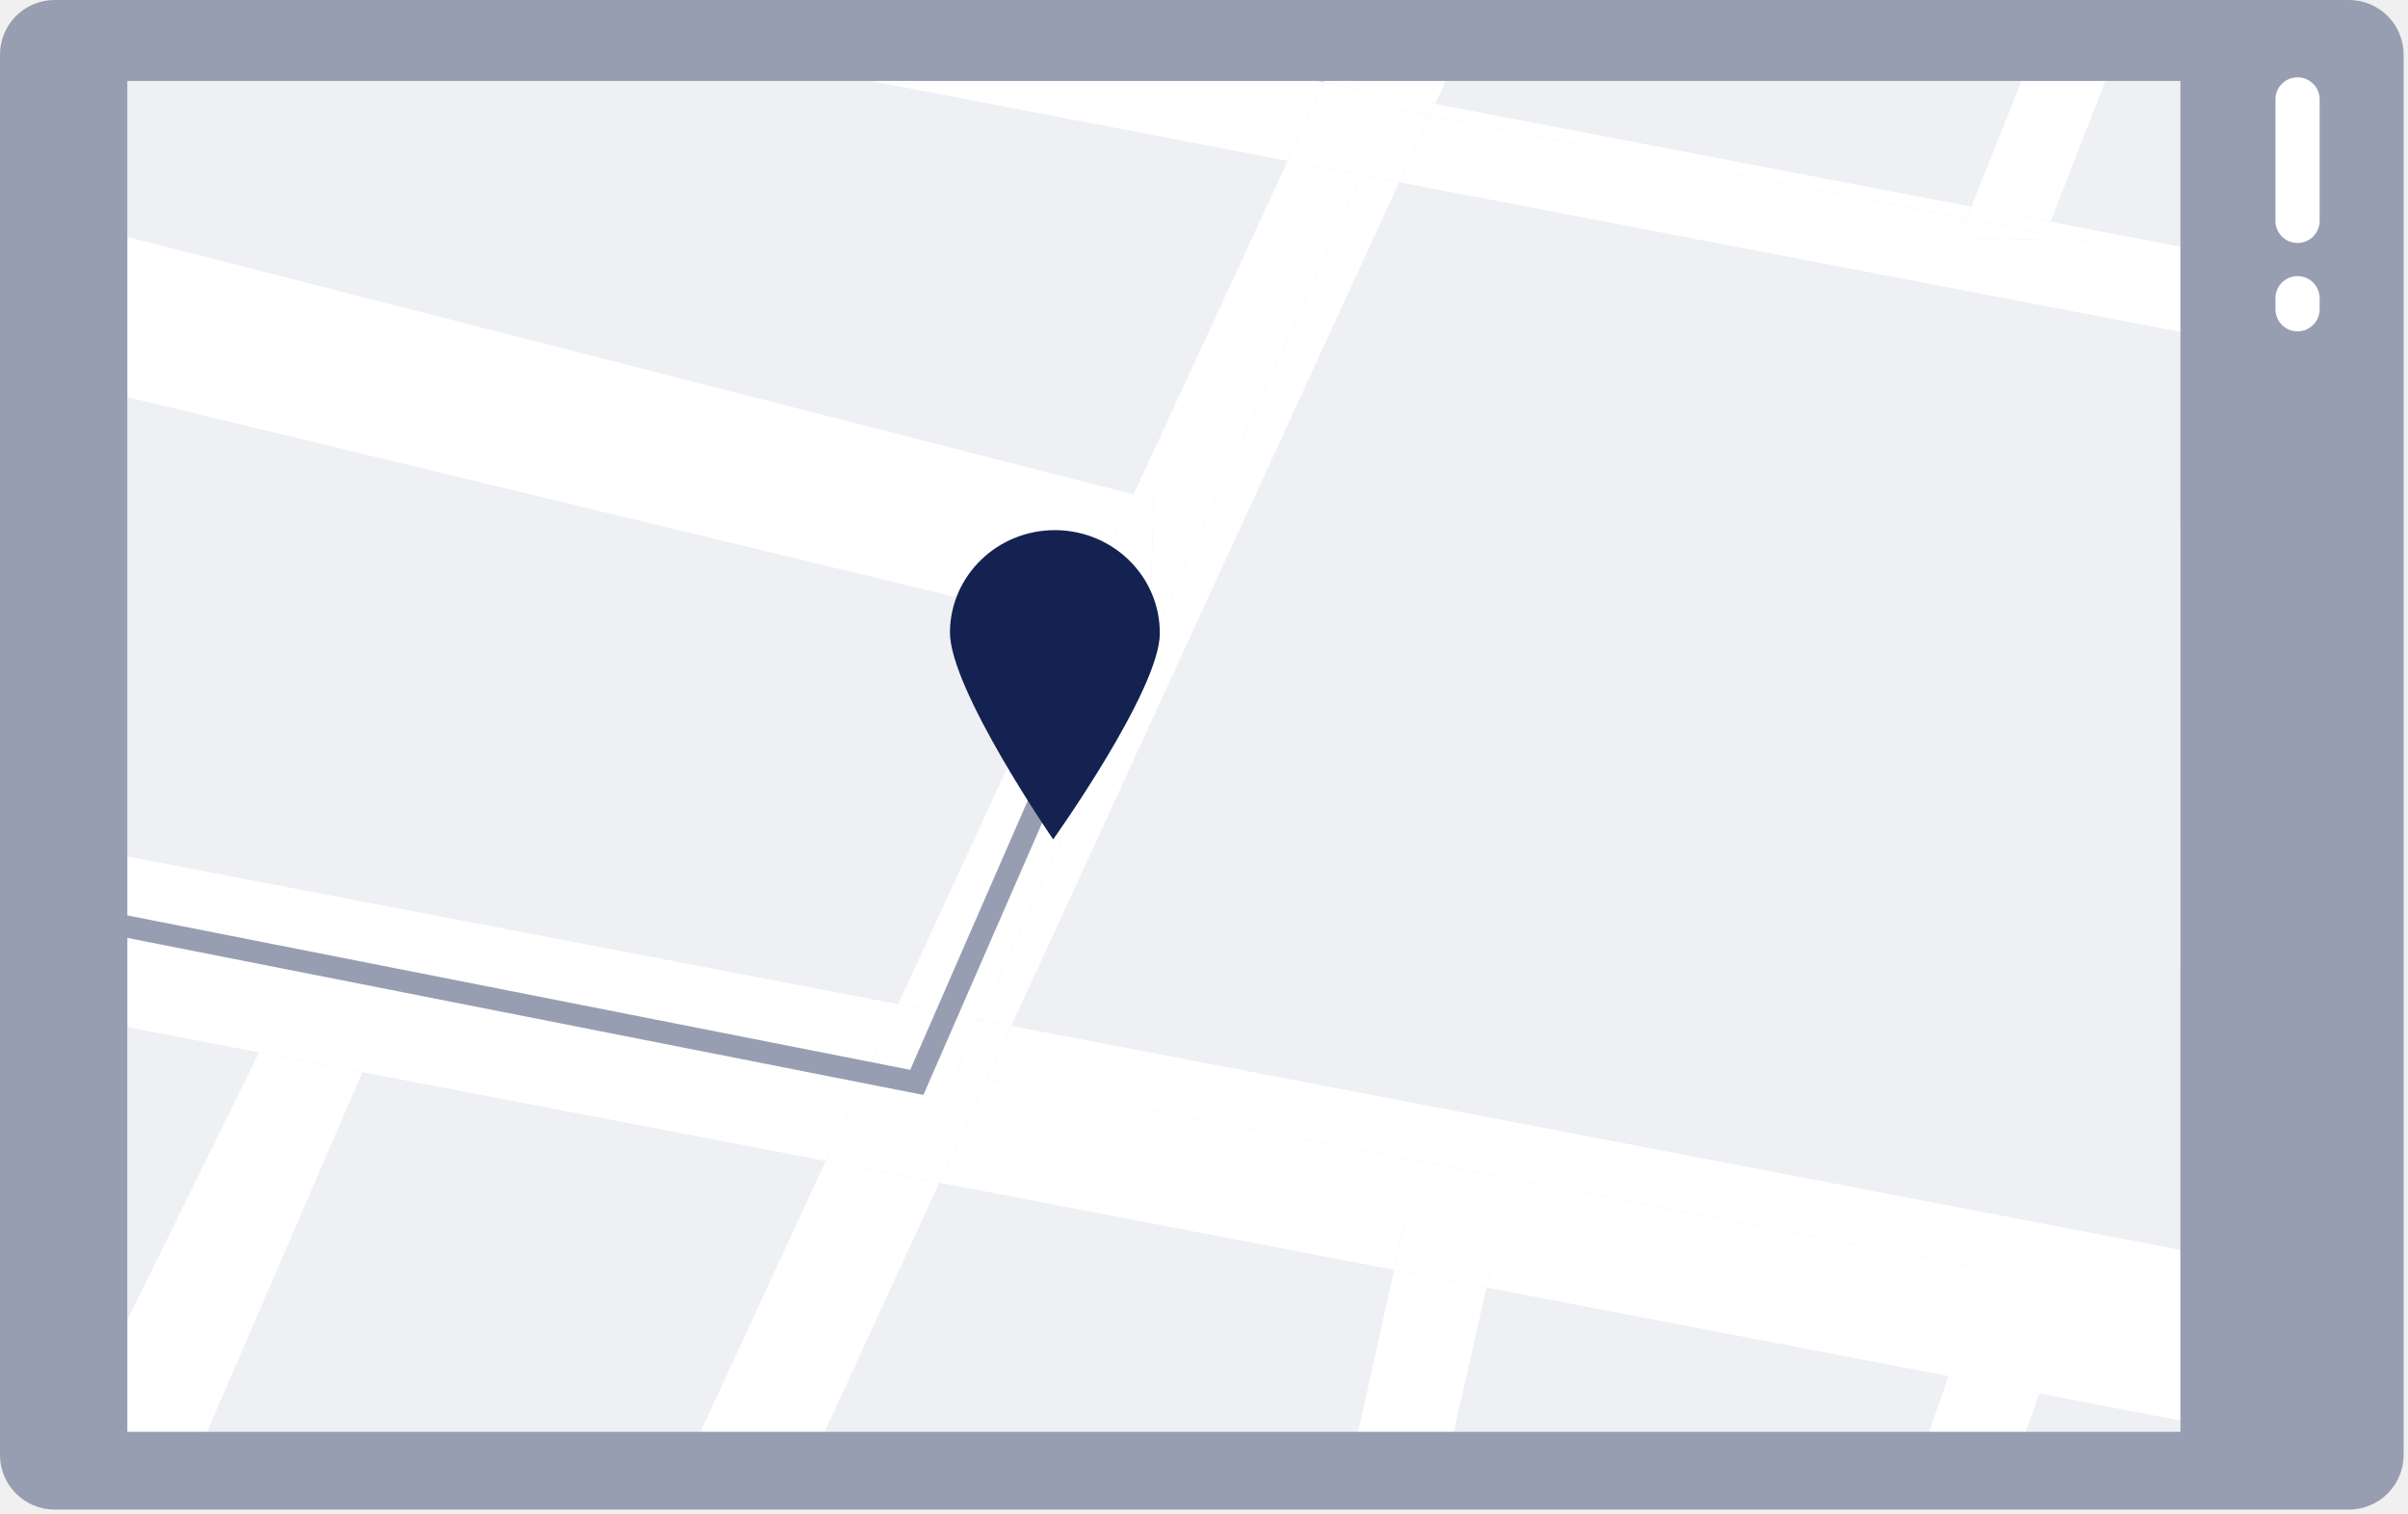
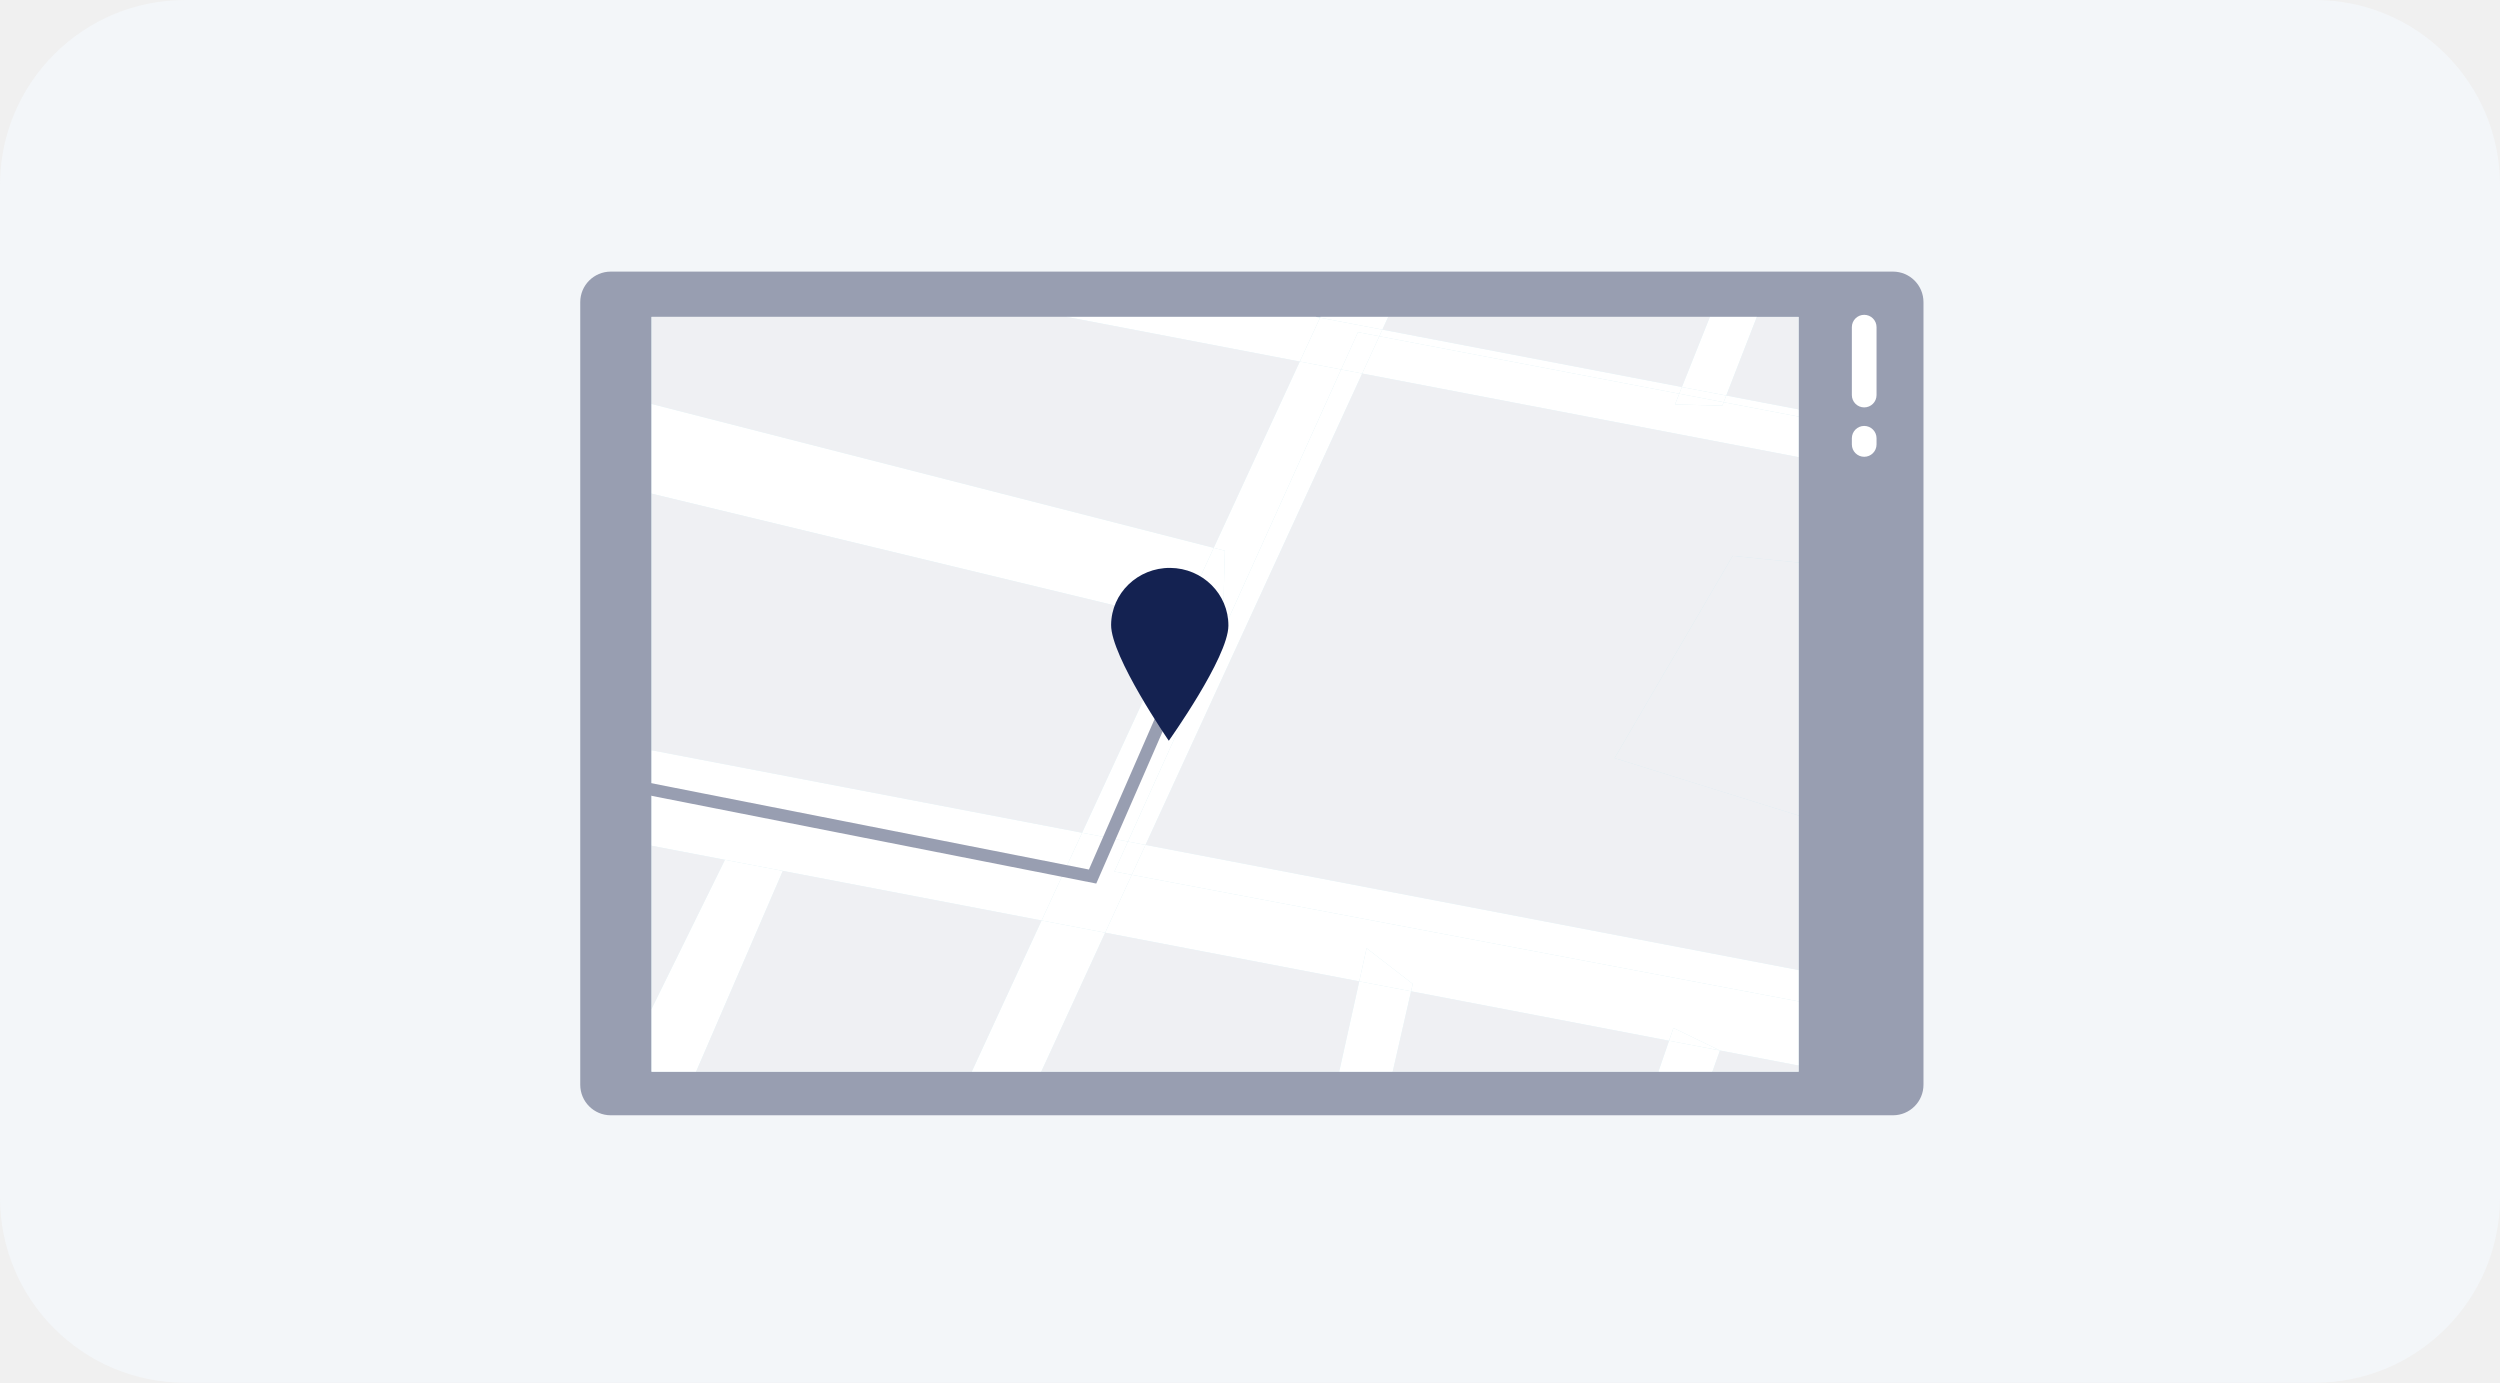
- <svg xmlns="http://www.w3.org/2000/svg" width="218" height="137" viewBox="0 0 218 137" fill="none">
-   <path d="M217.604 4.946L217.604 131.73C217.604 134.462 215.389 136.676 212.656 136.676L4.946 136.676C2.214 136.676 -0 134.462 -0 131.73L-0 4.946C-0 2.214 2.214 -6.2153e-05 4.946 -6.21388e-05L212.656 -6.10608e-05C215.389 -6.10467e-05 217.604 2.214 217.604 4.946Z" fill="#989EB1" />
-   <path d="M197.379 129.619L197.379 7.337L11.544 7.337L11.544 129.619L197.379 129.619Z" fill="#D5ECF1" />
-   <path d="M208 7C209.105 7 210 7.895 210 9L210 20C210 21.105 209.105 22 208 22C206.895 22 206 21.105 206 20L206 9C206 7.895 206.895 7 208 7Z" fill="white" />
-   <path d="M208 25C209.105 25 210 25.895 210 27L210 28C210 29.105 209.105 30 208 30C206.895 30 206 29.105 206 28L206 27C206 25.895 206.895 25 208 25Z" fill="white" />
-   <path d="M183.405 129.619L197.379 129.619L197.379 128.621L184.629 126.177L183.405 129.619Z" fill="#EFF0F3" />
-   <path d="M178.47 18.701L183.002 7.338L130.889 7.338L129.94 9.401L178.47 18.701Z" fill="#EFF0F3" />
-   <path d="M11.544 93.008L11.544 119.455L23.443 95.288L11.544 93.008Z" fill="#EFF0F3" />
-   <path d="M197.379 22.325L197.379 7.338L190.608 7.338L185.651 20.078L197.379 22.325Z" fill="#EFF0F3" />
-   <path d="M85.036 107.092L74.681 129.619L122.949 129.619L126.197 114.98L85.036 107.092Z" fill="#EFF0F3" />
-   <path d="M134.591 116.589L131.615 129.619L174.655 129.619L176.387 124.598L134.591 116.589Z" fill="#EFF0F3" />
-   <path d="M32.817 97.084L18.765 129.619L63.417 129.619L74.736 105.118L32.817 97.084Z" fill="#EFF0F3" />
-   <path d="M97.137 56.63L11.546 35.966L11.546 77.541L81.302 90.909L97.137 56.63Z" fill="#EFF0F3" />
-   <path d="M116.566 14.572L78.817 7.338L11.545 7.338L11.545 21.441L102.623 44.754L116.566 14.572Z" fill="#EFF0F3" />
-   <path d="M91.57 92.877L197.379 113.154L197.379 88.12L167.56 78.811L186.692 46.055L197.379 47.138L197.379 30.059L126.673 16.509L91.57 92.877Z" fill="#EFF0F3" />
-   <path d="M25.73 95.726L32.816 97.084L74.736 105.118L81.301 90.909L11.545 77.541L11.545 93.008L23.444 95.288L25.73 95.726Z" fill="white" />
-   <path d="M23.443 95.288L11.544 93.008L23.443 95.288L23.443 95.288Z" fill="white" />
-   <path d="M85.036 107.092L126.197 114.98L127.389 109.61L134.864 115.398L134.591 116.589L176.387 124.598L177.099 122.535L184.629 126.177L197.379 128.622L197.379 118.227L89.344 97.719L85.036 107.092Z" fill="white" />
-   <path d="M89.344 97.719L197.379 118.227L197.379 113.154L91.57 92.877L89.344 97.719Z" fill="white" />
-   <path d="M178.037 19.783L178.469 18.701L129.939 9.401L129.447 10.472L178.037 19.783Z" fill="white" />
-   <path d="M185.229 21.162L197.379 23.489L197.379 22.325L185.651 20.078L185.229 21.162Z" fill="white" />
-   <path d="M119.848 7.467L119.171 7.337L78.816 7.337L116.565 14.572L119.848 7.467Z" fill="white" />
-   <path d="M185.014 21.715L177.346 21.518L178.038 19.783L129.448 10.472L126.673 16.509L197.379 30.059L197.379 23.489L185.229 21.161L185.014 21.715Z" fill="white" />
-   <path d="M74.737 105.118L63.419 129.619L74.682 129.619L85.037 107.092L74.737 105.118Z" fill="white" />
-   <path d="M123.26 15.854L116.566 14.572L102.622 44.754L104.424 45.216L104.087 58.309L97.135 56.63L81.301 90.909L88.723 92.331L123.26 15.854Z" fill="white" />
-   <path d="M119.849 7.467L129.94 9.401L130.889 7.337L119.908 7.337L119.849 7.467Z" fill="white" />
-   <path d="M88.724 92.331L91.571 92.877L126.674 16.509L123.261 15.854L88.724 92.331Z" fill="white" />
-   <path d="M88.723 92.331L81.301 90.909L74.736 105.118L85.036 107.092L89.344 97.719L86.531 97.185L88.723 92.331Z" fill="white" />
-   <path d="M86.532 97.185L89.344 97.719L91.57 92.877L88.724 92.331L86.532 97.185Z" fill="white" />
-   <path d="M123.262 15.854L125.992 9.809L129.45 10.472L129.941 9.401L119.85 7.467L116.568 14.572L123.262 15.854Z" fill="white" />
-   <path d="M123.259 15.854L126.672 16.509L129.447 10.472L125.99 9.809L123.259 15.854Z" fill="white" />
-   <path d="M185.651 20.078L190.607 7.337L183.001 7.337L178.469 18.701L185.651 20.078Z" fill="white" />
-   <path d="M185.229 21.161L185.65 20.078L178.469 18.701L178.037 19.783L185.229 21.161Z" fill="white" />
-   <path d="M177.347 21.518L185.015 21.715L185.23 21.161L178.039 19.783L177.347 21.518Z" fill="white" />
-   <path d="M25.73 95.726L23.444 95.288L11.544 119.455L11.544 129.619L18.764 129.619L32.816 97.084L25.73 95.726Z" fill="white" />
-   <path d="M23.445 95.288L25.732 95.727L23.445 95.288L23.445 95.288Z" fill="white" />
-   <path d="M176.387 124.598L174.655 129.619L183.405 129.619L184.629 126.177L176.387 124.598Z" fill="white" />
-   <path d="M177.099 122.535L176.387 124.598L184.629 126.177L177.099 122.535Z" fill="white" />
-   <path d="M126.198 114.98L122.949 129.619L131.616 129.619L134.592 116.589L126.198 114.98Z" fill="white" />
-   <path d="M134.865 115.398L127.39 109.61L126.199 114.98L134.593 116.589L134.865 115.398Z" fill="white" />
-   <path d="M102.623 44.754L11.545 21.441L11.545 35.966L97.136 56.63L102.623 44.754Z" fill="white" />
-   <path d="M104.426 45.216L102.624 44.755L97.137 56.631L104.089 58.31L104.426 45.216Z" fill="white" />
-   <path d="M167.562 78.811L197.381 88.12L197.381 47.138L186.694 46.055L167.562 78.811Z" fill="#EFF0F3" />
-   <path d="M95 70.5L83 98L9.5 83.5" stroke="#989EB1" stroke-width="2" />
-   <path d="M105 57.382C104.957 62.52 95.345 76 95.345 76C95.345 76 85.957 62.364 86 57.226C86.043 52.088 90.33 47.957 95.577 48C100.824 48.044 105.042 52.244 105 57.382Z" fill="#142251" />
+ <svg xmlns="http://www.w3.org/2000/svg" width="405" height="224" viewBox="0 0 405 224" fill="none">
+   <rect x="0" width="405" height="224" rx="30" fill="#F3F6F9" />
+   <path d="M311.604 48.946L311.604 175.73C311.604 178.462 309.389 180.676 306.657 180.676L98.946 180.676C96.215 180.676 94 178.462 94 175.73L94 48.946C94 46.214 96.215 44 98.946 44L306.657 44C309.389 44 311.604 46.214 311.604 48.946Z" fill="#989EB1" />
+   <path d="M291.379 173.619L291.379 51.337L105.545 51.337L105.545 173.619L291.379 173.619Z" fill="#D5ECF1" />
+   <path d="M302 51C303.105 51 304 51.895 304 53L304 64C304 65.105 303.105 66 302 66C300.896 66 300 65.105 300 64L300 53C300 51.895 300.896 51 302 51Z" fill="white" />
+   <path d="M302 69C303.105 69 304 69.895 304 71L304 72C304 73.105 303.105 74 302 74C300.896 74 300 73.105 300 72L300 71C300 69.895 300.896 69 302 69Z" fill="white" />
+   <path d="M277.405 173.619L291.379 173.619L291.379 172.621L278.629 170.177L277.405 173.619Z" fill="#EFF0F3" />
+   <path d="M272.47 62.701L277.002 51.337L224.889 51.337L223.94 53.401L272.47 62.701Z" fill="#EFF0F3" />
+   <path d="M105.545 137.008L105.545 163.455L117.444 139.288L105.545 137.008Z" fill="#EFF0F3" />
+   <path d="M291.379 66.325L291.379 51.338L284.608 51.338L279.651 64.078L291.379 66.325Z" fill="#EFF0F3" />
+   <path d="M179.036 151.092L168.681 173.619L216.949 173.619L220.198 158.98L179.036 151.092Z" fill="#EFF0F3" />
+   <path d="M228.591 160.589L225.615 173.619L268.655 173.619L270.387 168.598L228.591 160.589Z" fill="#EFF0F3" />
+   <path d="M126.817 141.084L112.765 173.619L157.418 173.619L168.737 149.118L126.817 141.084Z" fill="#EFF0F3" />
+   <path d="M191.137 100.63L105.546 79.966L105.546 121.541L175.302 134.909L191.137 100.63Z" fill="#EFF0F3" />
+   <path d="M210.567 58.572L172.817 51.337L105.545 51.337L105.545 65.441L196.623 88.754L210.567 58.572Z" fill="#EFF0F3" />
+   <path d="M185.57 136.877L291.379 157.154L291.379 132.12L261.56 122.811L280.692 90.055L291.379 91.138L291.379 74.059L220.673 60.509L185.57 136.877Z" fill="#EFF0F3" />
+   <path d="M119.731 139.726L126.817 141.084L168.736 149.118L175.301 134.909L105.545 121.541L105.545 137.008L117.444 139.288L119.731 139.726Z" fill="white" />
+   <path d="M117.444 139.288L105.545 137.008L117.444 139.288L117.444 139.288Z" fill="white" />
+   <path d="M179.036 151.092L220.197 158.98L221.389 153.61L228.864 159.398L228.591 160.589L270.387 168.598L271.1 166.535L278.629 170.177L291.379 172.622L291.379 162.227L183.344 141.719L179.036 151.092Z" fill="white" />
+   <path d="M183.344 141.719L291.379 162.227L291.379 157.154L185.57 136.877L183.344 141.719Z" fill="white" />
+   <path d="M272.037 63.783L272.469 62.701L223.939 53.401L223.447 54.472L272.037 63.783Z" fill="white" />
+   <path d="M279.23 65.162L291.379 67.49L291.379 66.325L279.651 64.078L279.23 65.162Z" fill="white" />
+   <path d="M213.848 51.467L213.171 51.337L172.816 51.337L210.566 58.572L213.848 51.467Z" fill="white" />
+   <path d="M279.014 65.715L271.347 65.518L272.038 63.783L223.448 54.471L220.673 60.509L291.379 74.059L291.379 67.489L279.23 65.161L279.014 65.715Z" fill="white" />
+   <path d="M168.738 149.118L157.419 173.619L168.682 173.619L179.037 151.092L168.738 149.118Z" fill="white" />
+   <path d="M217.26 59.854L210.566 58.572L196.622 88.754L198.425 89.216L198.087 102.309L191.136 100.63L175.301 134.909L182.723 136.331L217.26 59.854Z" fill="white" />
+   <path d="M213.849 51.467L223.94 53.401L224.889 51.337L213.909 51.337L213.849 51.467Z" fill="white" />
+   <path d="M182.724 136.331L185.571 136.877L220.674 60.509L217.261 59.854L182.724 136.331Z" fill="white" />
+   <path d="M182.723 136.331L175.301 134.909L168.736 149.118L179.036 151.092L183.344 141.719L180.532 141.185L182.723 136.331Z" fill="white" />
+   <path d="M180.532 141.185L183.345 141.719L185.571 136.877L182.724 136.331L180.532 141.185Z" fill="white" />
+   <path d="M217.262 59.854L219.992 53.809L223.45 54.472L223.942 53.401L213.85 51.467L210.568 58.572L217.262 59.854Z" fill="white" />
+   <path d="M217.26 59.854L220.673 60.509L223.448 54.472L219.99 53.809L217.26 59.854Z" fill="white" />
+   <path d="M279.651 64.078L284.608 51.337L277.001 51.337L272.47 62.701L279.651 64.078Z" fill="white" />
+   <path d="M279.229 65.161L279.651 64.078L272.469 62.701L272.038 63.783L279.229 65.161Z" fill="white" />
+   <path d="M271.348 65.518L279.015 65.715L279.231 65.161L272.039 63.783L271.348 65.518Z" fill="white" />
+   <path d="M119.731 139.726L117.444 139.288L105.545 163.455L105.545 173.619L112.764 173.619L126.817 141.084L119.731 139.726Z" fill="white" />
+   <path d="M117.446 139.288L119.733 139.727L117.446 139.288L117.446 139.288Z" fill="white" />
+   <path d="M270.388 168.598L268.655 173.619L277.405 173.619L278.629 170.177L270.388 168.598Z" fill="white" />
+   <path d="M271.1 166.535L270.388 168.598L278.629 170.177L271.1 166.535Z" fill="white" />
+   <path d="M220.198 158.98L216.949 173.619L225.616 173.619L228.592 160.589L220.198 158.98Z" fill="white" />
+   <path d="M228.865 159.398L221.391 153.61L220.199 158.98L228.593 160.589L228.865 159.398Z" fill="white" />
+   <path d="M196.623 88.754L105.546 65.441L105.546 79.966L191.137 100.63L196.623 88.754Z" fill="white" />
+   <path d="M198.426 89.216L196.624 88.754L191.137 100.631L198.089 102.31L198.426 89.216Z" fill="white" />
+   <path d="M261.562 122.811L291.381 132.12L291.381 91.138L280.694 90.055L261.562 122.811Z" fill="#EFF0F3" />
+   <path d="M189 114.5L177 142L103.5 127.5" stroke="#989EB1" stroke-width="2" />
+   <path d="M199 101.382C198.957 106.52 189.345 120 189.345 120C189.345 120 179.958 106.364 180 101.226C180.043 96.088 184.331 91.957 189.577 92C194.824 92.043 199.042 96.244 199 101.382Z" fill="#142251" />
</svg>
